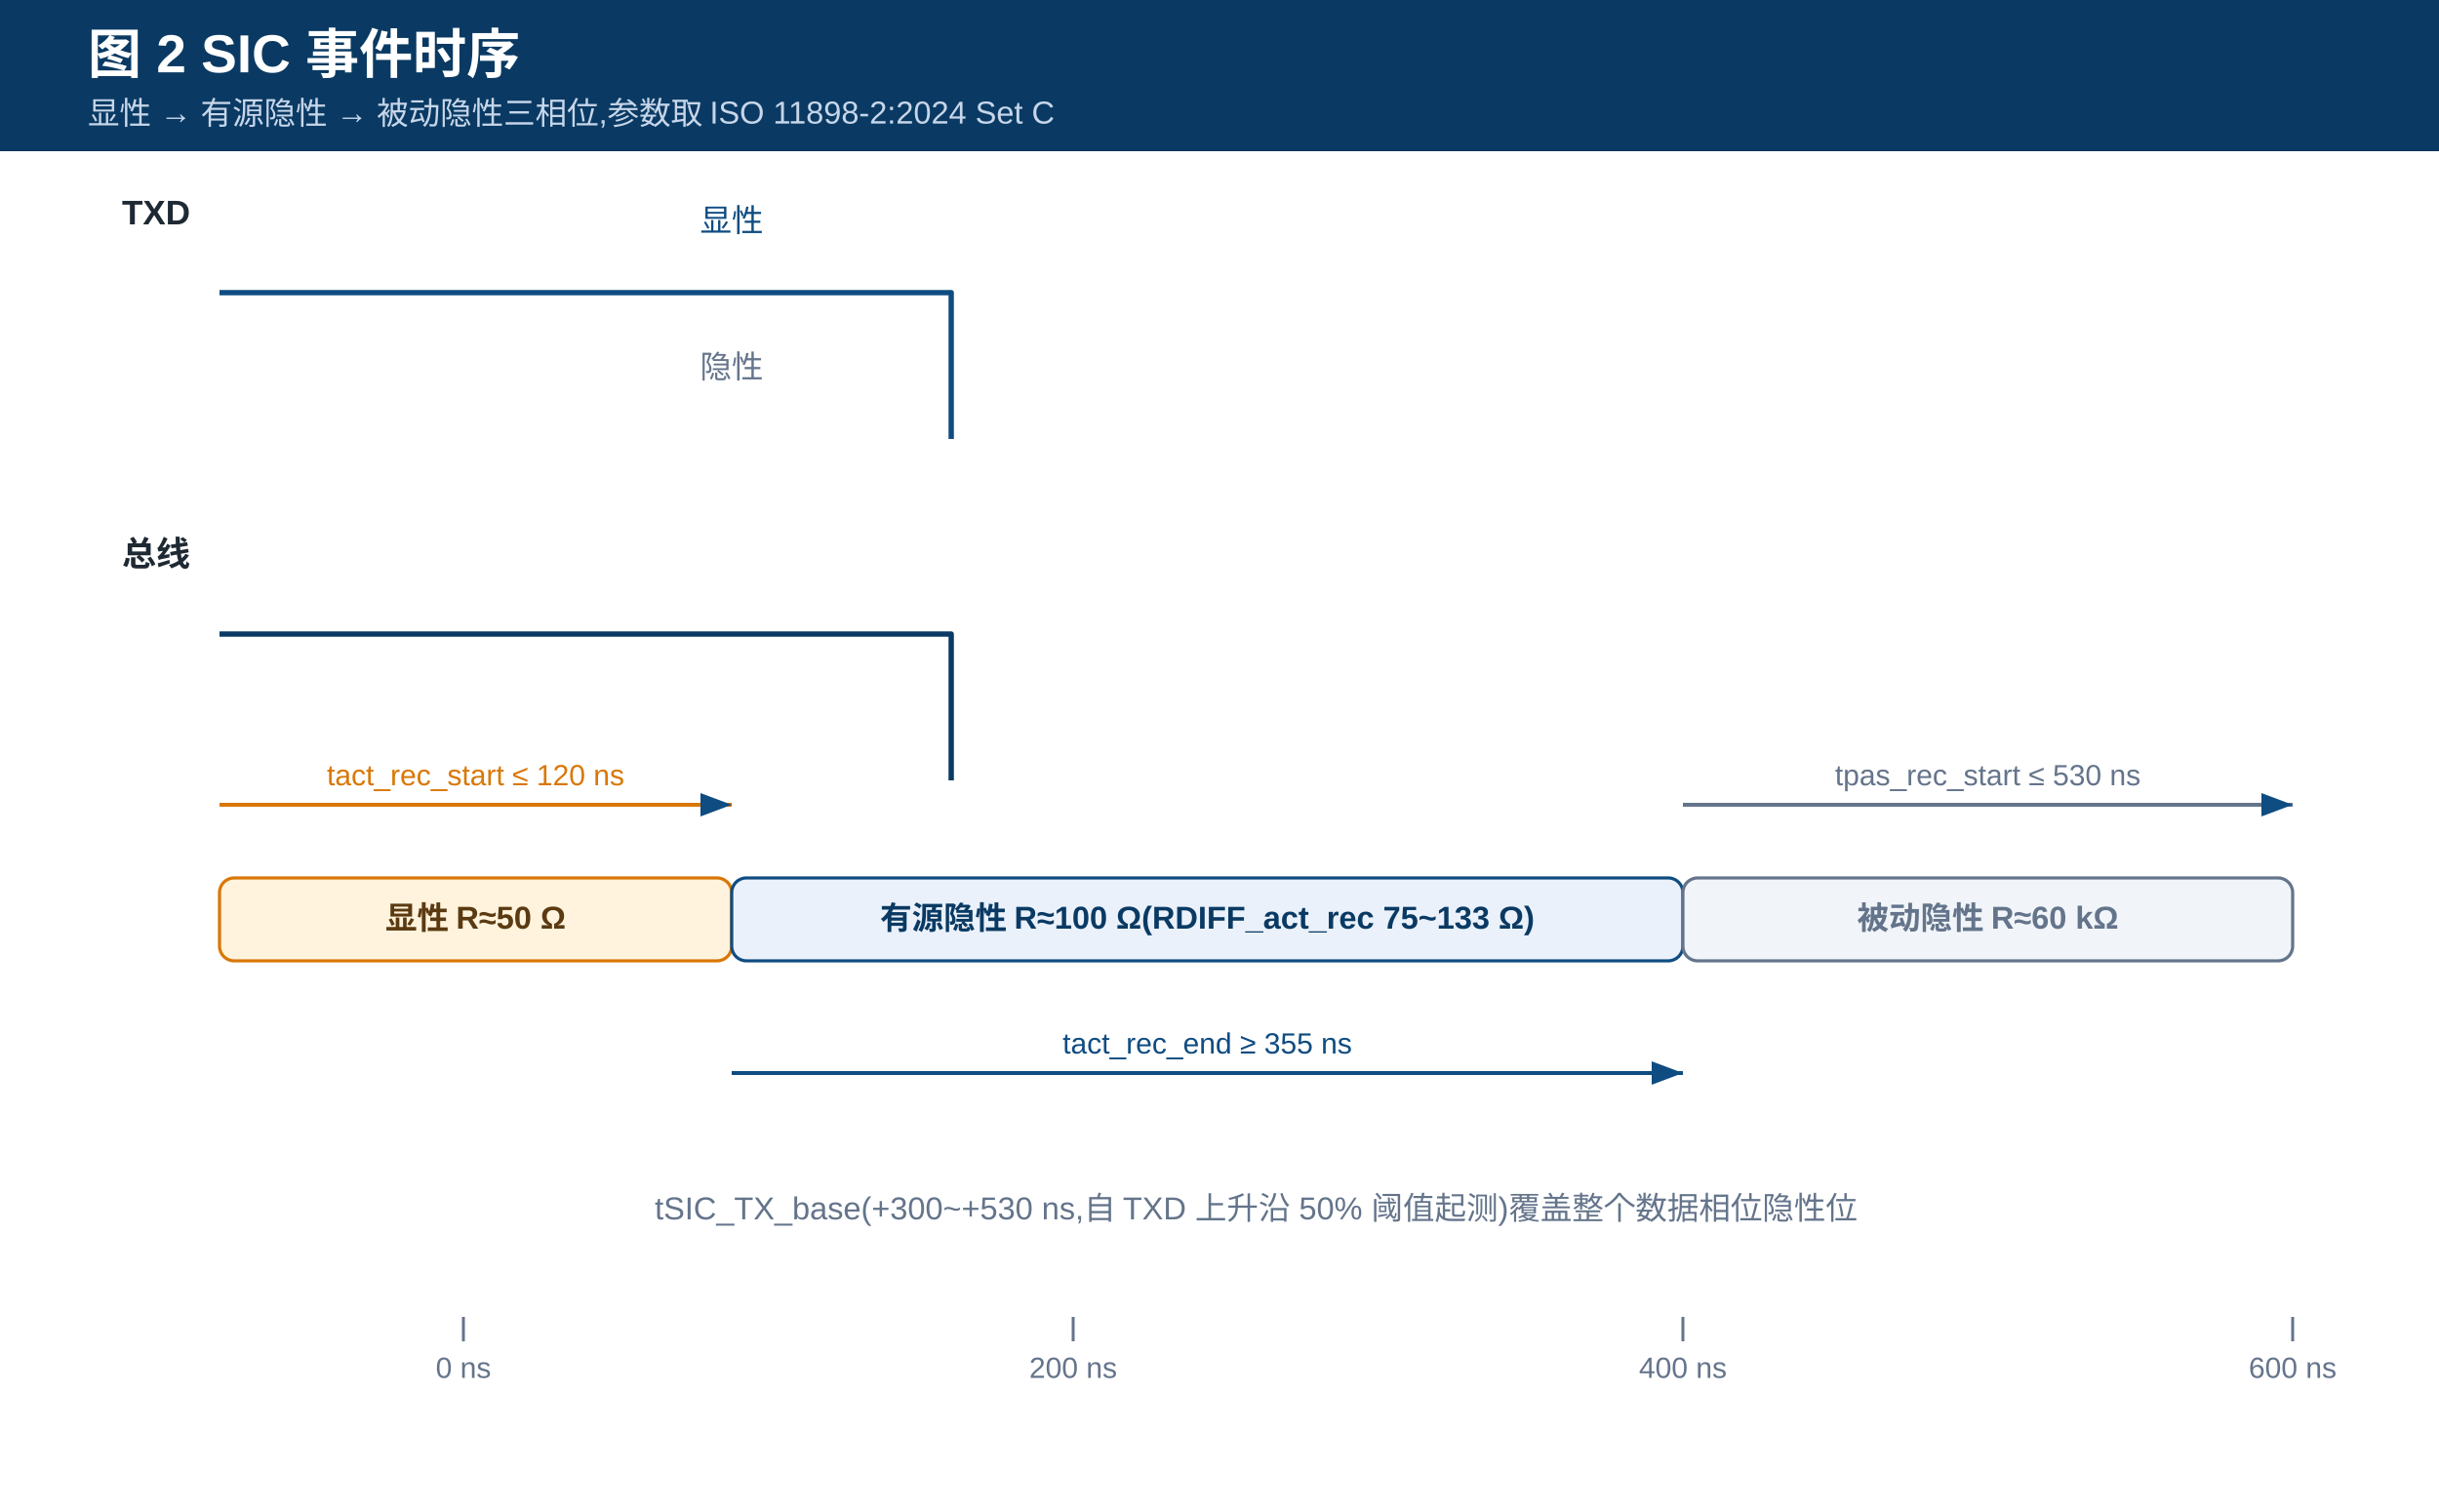
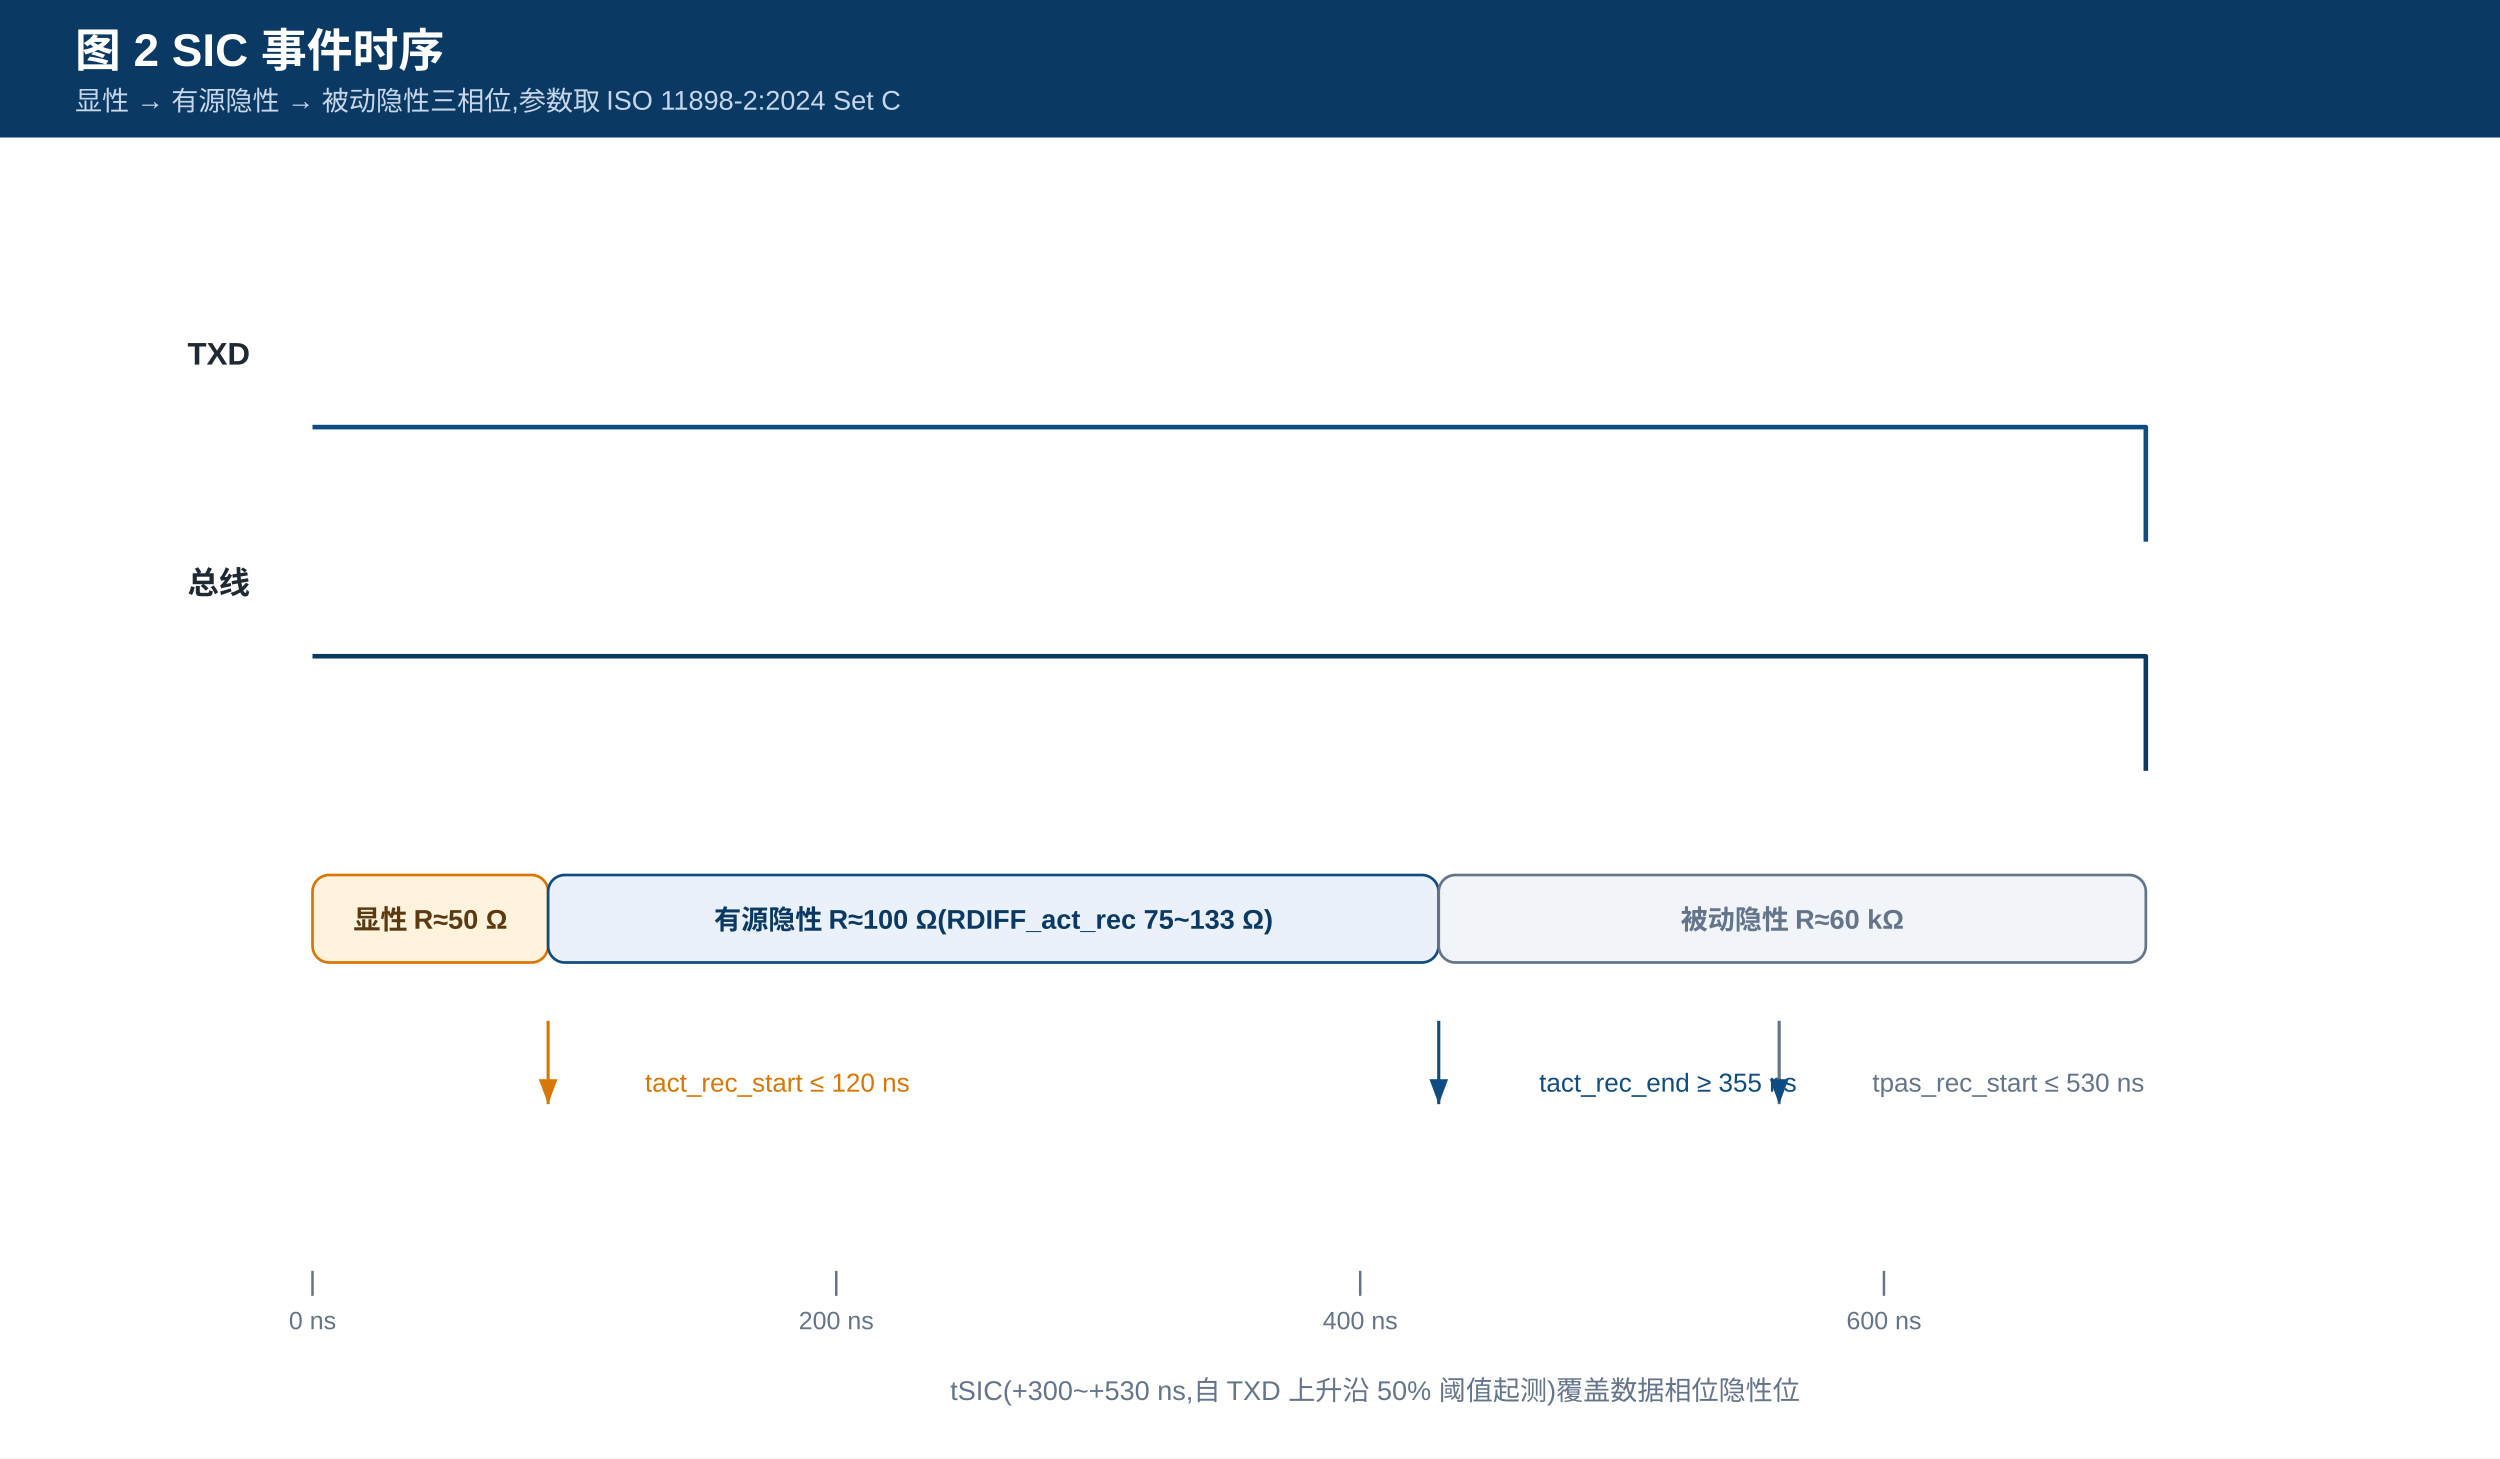
- <svg xmlns="http://www.w3.org/2000/svg" viewBox="0 0 1000 620" width="1000" height="620" font-family="'PingFang SC','Microsoft YaHei','Noto Sans SC','Helvetica Neue',Arial,sans-serif">
-   <rect x="0" y="0" width="1000" height="620" fill="#ffffff" />
-   <rect x="0" y="0" width="1000" height="62" fill="#0a3a63" />
-   <text x="36" y="30" font-size="22" font-weight="bold" fill="#ffffff">图 2 SIC 事件时序</text>
-   <text x="36" y="51" font-size="13" fill="#c7d6ea">显性 → 有源隐性 → 被动隐性三相位,参数取 ISO 11898-2:2024 Set C</text>
+ <svg xmlns="http://www.w3.org/2000/svg" viewBox="0 0 1200 700" width="1200" height="700" font-family="'PingFang SC','Microsoft YaHei','Noto Sans SC','Helvetica Neue',Arial,sans-serif">
+   <rect x="0" y="0" width="1200" height="700" fill="#ffffff" />
+   <rect x="0" y="0" width="1200" height="66" fill="#0a3a63" />
+   <text x="36" y="32" font-size="22" font-weight="bold" fill="#ffffff">图 2 SIC 事件时序</text>
+   <text x="36" y="53" font-size="13" fill="#c7d6ea">显性 → 有源隐性 → 被动隐性三相位,参数取 ISO 11898-2:2024 Set C</text>
  <defs>
    <marker id="arr" markerWidth="10" markerHeight="10" refX="8" refY="3" orient="auto" markerUnits="strokeWidth">
      <path d="M0,0 L8,3 L0,6 Z" fill="#0f4c81" />
    </marker>
    <marker id="arrA" markerWidth="10" markerHeight="10" refX="8" refY="3" orient="auto" markerUnits="strokeWidth">
      <path d="M0,0 L8,3 L0,6 Z" fill="#d97706" />
    </marker>
    <marker id="arrG" markerWidth="10" markerHeight="10" refX="8" refY="3" orient="auto" markerUnits="strokeWidth">
      <path d="M0,0 L8,3 L0,6 Z" fill="#16a34a" />
    </marker>
-     <marker id="dot" markerWidth="8" markerHeight="8" refX="4" refY="4" orient="auto">
-       <circle cx="4" cy="4" r="3" fill="#64748b" />
-     </marker>
  </defs>
-   <line x1="190.0" y1="540.0" x2="190.0" y2="550.0" stroke="#64748b" stroke-width="1.2" />
-   <text x="190.0" y="565.0" font-family="'PingFang SC','Microsoft YaHei','Noto Sans SC','Helvetica Neue',Arial,sans-serif" font-size="12" fill="#64748b" font-weight="normal" text-anchor="middle">0 ns</text>
-   <line x1="440.0" y1="540.0" x2="440.0" y2="550.0" stroke="#64748b" stroke-width="1.2" />
-   <text x="440.0" y="565.0" font-family="'PingFang SC','Microsoft YaHei','Noto Sans SC','Helvetica Neue',Arial,sans-serif" font-size="12" fill="#64748b" font-weight="normal" text-anchor="middle">200 ns</text>
-   <line x1="690.0" y1="540.0" x2="690.0" y2="550.0" stroke="#64748b" stroke-width="1.2" />
-   <text x="690.0" y="565.0" font-family="'PingFang SC','Microsoft YaHei','Noto Sans SC','Helvetica Neue',Arial,sans-serif" font-size="12" fill="#64748b" font-weight="normal" text-anchor="middle">400 ns</text>
-   <line x1="940.0" y1="540.0" x2="940.0" y2="550.0" stroke="#64748b" stroke-width="1.2" />
-   <text x="940.0" y="565.0" font-family="'PingFang SC','Microsoft YaHei','Noto Sans SC','Helvetica Neue',Arial,sans-serif" font-size="12" fill="#64748b" font-weight="normal" text-anchor="middle">600 ns</text>
-   <text x="50.0" y="92.0" font-family="'PingFang SC','Microsoft YaHei','Noto Sans SC','Helvetica Neue',Arial,sans-serif" font-size="14" fill="#1f2933" font-weight="bold" text-anchor="start">TXD</text>
-   <path d="M 90.0 120.0 L 180.0 120.0 L 180.0 120.0 L 390.0 120.0 L 390.0 180.0" fill="none" stroke="#0f4c81" stroke-width="2.2" stroke-linejoin="round" />
-   <text x="300.0" y="95.0" font-family="'PingFang SC','Microsoft YaHei','Noto Sans SC','Helvetica Neue',Arial,sans-serif" font-size="13" fill="#0f4c81" font-weight="normal" text-anchor="middle">显性</text>
-   <text x="300.0" y="155.0" font-family="'PingFang SC','Microsoft YaHei','Noto Sans SC','Helvetica Neue',Arial,sans-serif" font-size="13" fill="#64748b" font-weight="normal" text-anchor="middle">隐性</text>
-   <text x="50.0" y="232.0" font-family="'PingFang SC','Microsoft YaHei','Noto Sans SC','Helvetica Neue',Arial,sans-serif" font-size="14" fill="#1f2933" font-weight="bold" text-anchor="start">总线</text>
-   <path d="M 90.0 260.0 L 180.0 260.0 L 180.0 260.0 L 390.0 260.0 L 390.0 320.0" fill="none" stroke="#0a3a63" stroke-width="2.2" stroke-linejoin="round" />
-   <rect x="90.0" y="360.0" width="210.0" height="34.0" rx="6" fill="#fff3dd" stroke="#d97706" stroke-width="1.3" />
-   <text x="195.0" y="381.0" font-family="'PingFang SC','Microsoft YaHei','Noto Sans SC','Helvetica Neue',Arial,sans-serif" font-size="13" fill="#5b3a12" font-weight="bold" text-anchor="middle">显性 R≈50 Ω</text>
-   <rect x="300.0" y="360.0" width="390.0" height="34.0" rx="6" fill="#eaf1fb" stroke="#0f4c81" stroke-width="1.3" />
-   <text x="495.0" y="381.0" font-family="'PingFang SC','Microsoft YaHei','Noto Sans SC','Helvetica Neue',Arial,sans-serif" font-size="13" fill="#0a3a63" font-weight="bold" text-anchor="middle">有源隐性 R≈100 Ω(RDIFF_act_rec 75~133 Ω)</text>
-   <rect x="690.0" y="360.0" width="250.0" height="34.0" rx="6" fill="#f1f5f9" stroke="#64748b" stroke-width="1.3" />
-   <text x="815.0" y="381.0" font-family="'PingFang SC','Microsoft YaHei','Noto Sans SC','Helvetica Neue',Arial,sans-serif" font-size="13" fill="#64748b" font-weight="bold" text-anchor="middle">被动隐性 R≈60 kΩ</text>
-   <line x1="90.0" y1="330.0" x2="300.0" y2="330.0" stroke="#d97706" stroke-width="1.6" marker-end="url(#arr)" />
-   <text x="195.0" y="322.0" font-family="'PingFang SC','Microsoft YaHei','Noto Sans SC','Helvetica Neue',Arial,sans-serif" font-size="12" fill="#d97706" font-weight="normal" text-anchor="middle">tact_rec_start ≤ 120 ns</text>
-   <line x1="300.0" y1="440.0" x2="690.0" y2="440.0" stroke="#0f4c81" stroke-width="1.6" marker-end="url(#arr)" />
-   <text x="495.0" y="432.0" font-family="'PingFang SC','Microsoft YaHei','Noto Sans SC','Helvetica Neue',Arial,sans-serif" font-size="12" fill="#0f4c81" font-weight="normal" text-anchor="middle">tact_rec_end ≥ 355 ns</text>
-   <line x1="690.0" y1="330.0" x2="940.0" y2="330.0" stroke="#64748b" stroke-width="1.6" marker-end="url(#arr)" />
-   <text x="815.0" y="322.0" font-family="'PingFang SC','Microsoft YaHei','Noto Sans SC','Helvetica Neue',Arial,sans-serif" font-size="12" fill="#64748b" font-weight="normal" text-anchor="middle">tpas_rec_start ≤ 530 ns</text>
-   <text x="515.0" y="500.0" font-family="'PingFang SC','Microsoft YaHei','Noto Sans SC','Helvetica Neue',Arial,sans-serif" font-size="13" fill="#64748b" font-weight="normal" text-anchor="middle">tSIC_TX_base(+300~+530 ns,自 TXD 上升沿 50% 阈值起测)覆盖整个数据相位隐性位</text>
+   <text x="90.0" y="175.0" font-family="'PingFang SC','Microsoft YaHei','Noto Sans SC','Helvetica Neue',Arial,sans-serif" font-size="15" fill="#1f2933" font-weight="bold" text-anchor="start">TXD</text>
+   <path d="M 150.0 205.0 L 263.1 205.0 L 263.1 205.0 L 1030.0 205.0 L 1030.0 260.0" fill="none" stroke="#0f4c81" stroke-width="2.2" stroke-linejoin="round" />
+   <text x="90.0" y="285.0" font-family="'PingFang SC','Microsoft YaHei','Noto Sans SC','Helvetica Neue',Arial,sans-serif" font-size="15" fill="#1f2933" font-weight="bold" text-anchor="start">总线</text>
+   <path d="M 150.0 315.0 L 263.1 315.0 L 263.1 315.0 L 1030.0 315.0 L 1030.0 370.0" fill="none" stroke="#0a3a63" stroke-width="2.2" stroke-linejoin="round" />
+   <rect x="150.0" y="420.0" width="113.1" height="42.0" rx="8" fill="#fff3dd" stroke="#d97706" stroke-width="1.3" />
+   <text x="206.6" y="446.0" font-family="'PingFang SC','Microsoft YaHei','Noto Sans SC','Helvetica Neue',Arial,sans-serif" font-size="13" fill="#5b3a12" font-weight="bold" text-anchor="middle">显性 R≈50 Ω</text>
+   <rect x="263.1" y="420.0" width="427.4" height="42.0" rx="8" fill="#eaf1fb" stroke="#0f4c81" stroke-width="1.3" />
+   <text x="476.9" y="446.0" font-family="'PingFang SC','Microsoft YaHei','Noto Sans SC','Helvetica Neue',Arial,sans-serif" font-size="13" fill="#0a3a63" font-weight="bold" text-anchor="middle">有源隐性 R≈100 Ω(RDIFF_act_rec 75~133 Ω)</text>
+   <rect x="690.6" y="420.0" width="339.4" height="42.0" rx="8" fill="#f1f5f9" stroke="#64748b" stroke-width="1.3" />
+   <text x="860.3" y="446.0" font-family="'PingFang SC','Microsoft YaHei','Noto Sans SC','Helvetica Neue',Arial,sans-serif" font-size="13" fill="#64748b" font-weight="bold" text-anchor="middle">被动隐性 R≈60 kΩ</text>
+   <line x1="263.1" y1="490.0" x2="263.1" y2="530.0" stroke="#d97706" stroke-width="1.5" marker-end="url(#arrA)" />
+   <text x="373.1" y="524.0" font-family="'PingFang SC','Microsoft YaHei','Noto Sans SC','Helvetica Neue',Arial,sans-serif" font-size="12.5" fill="#d97706" font-weight="normal" text-anchor="middle">tact_rec_start ≤ 120 ns</text>
+   <line x1="690.6" y1="490.0" x2="690.6" y2="530.0" stroke="#0f4c81" stroke-width="1.5" marker-end="url(#arr)" />
+   <text x="800.6" y="524.0" font-family="'PingFang SC','Microsoft YaHei','Noto Sans SC','Helvetica Neue',Arial,sans-serif" font-size="12.5" fill="#0f4c81" font-weight="normal" text-anchor="middle">tact_rec_end ≥ 355 ns</text>
+   <line x1="854.0" y1="490.0" x2="854.0" y2="530.0" stroke="#64748b" stroke-width="1.5" marker-end="url(#arr)" />
+   <text x="964.0" y="524.0" font-family="'PingFang SC','Microsoft YaHei','Noto Sans SC','Helvetica Neue',Arial,sans-serif" font-size="12.5" fill="#64748b" font-weight="normal" text-anchor="middle">tpas_rec_start ≤ 530 ns</text>
+   <line x1="150.0" y1="610.0" x2="150.0" y2="622.0" stroke="#64748b" stroke-width="1.2" />
+   <text x="150.0" y="638.0" font-family="'PingFang SC','Microsoft YaHei','Noto Sans SC','Helvetica Neue',Arial,sans-serif" font-size="12" fill="#64748b" font-weight="normal" text-anchor="middle">0 ns</text>
+   <line x1="401.4" y1="610.0" x2="401.4" y2="622.0" stroke="#64748b" stroke-width="1.2" />
+   <text x="401.4" y="638.0" font-family="'PingFang SC','Microsoft YaHei','Noto Sans SC','Helvetica Neue',Arial,sans-serif" font-size="12" fill="#64748b" font-weight="normal" text-anchor="middle">200 ns</text>
+   <line x1="652.9" y1="610.0" x2="652.9" y2="622.0" stroke="#64748b" stroke-width="1.2" />
+   <text x="652.9" y="638.0" font-family="'PingFang SC','Microsoft YaHei','Noto Sans SC','Helvetica Neue',Arial,sans-serif" font-size="12" fill="#64748b" font-weight="normal" text-anchor="middle">400 ns</text>
+   <line x1="904.3" y1="610.0" x2="904.3" y2="622.0" stroke="#64748b" stroke-width="1.2" />
+   <text x="904.3" y="638.0" font-family="'PingFang SC','Microsoft YaHei','Noto Sans SC','Helvetica Neue',Arial,sans-serif" font-size="12" fill="#64748b" font-weight="normal" text-anchor="middle">600 ns</text>
+   <text x="660.0" y="672.0" font-family="'PingFang SC','Microsoft YaHei','Noto Sans SC','Helvetica Neue',Arial,sans-serif" font-size="13" fill="#64748b" font-weight="normal" text-anchor="middle">tSIC(+300~+530 ns,自 TXD 上升沿 50% 阈值起测)覆盖数据相位隐性位</text>
</svg>
